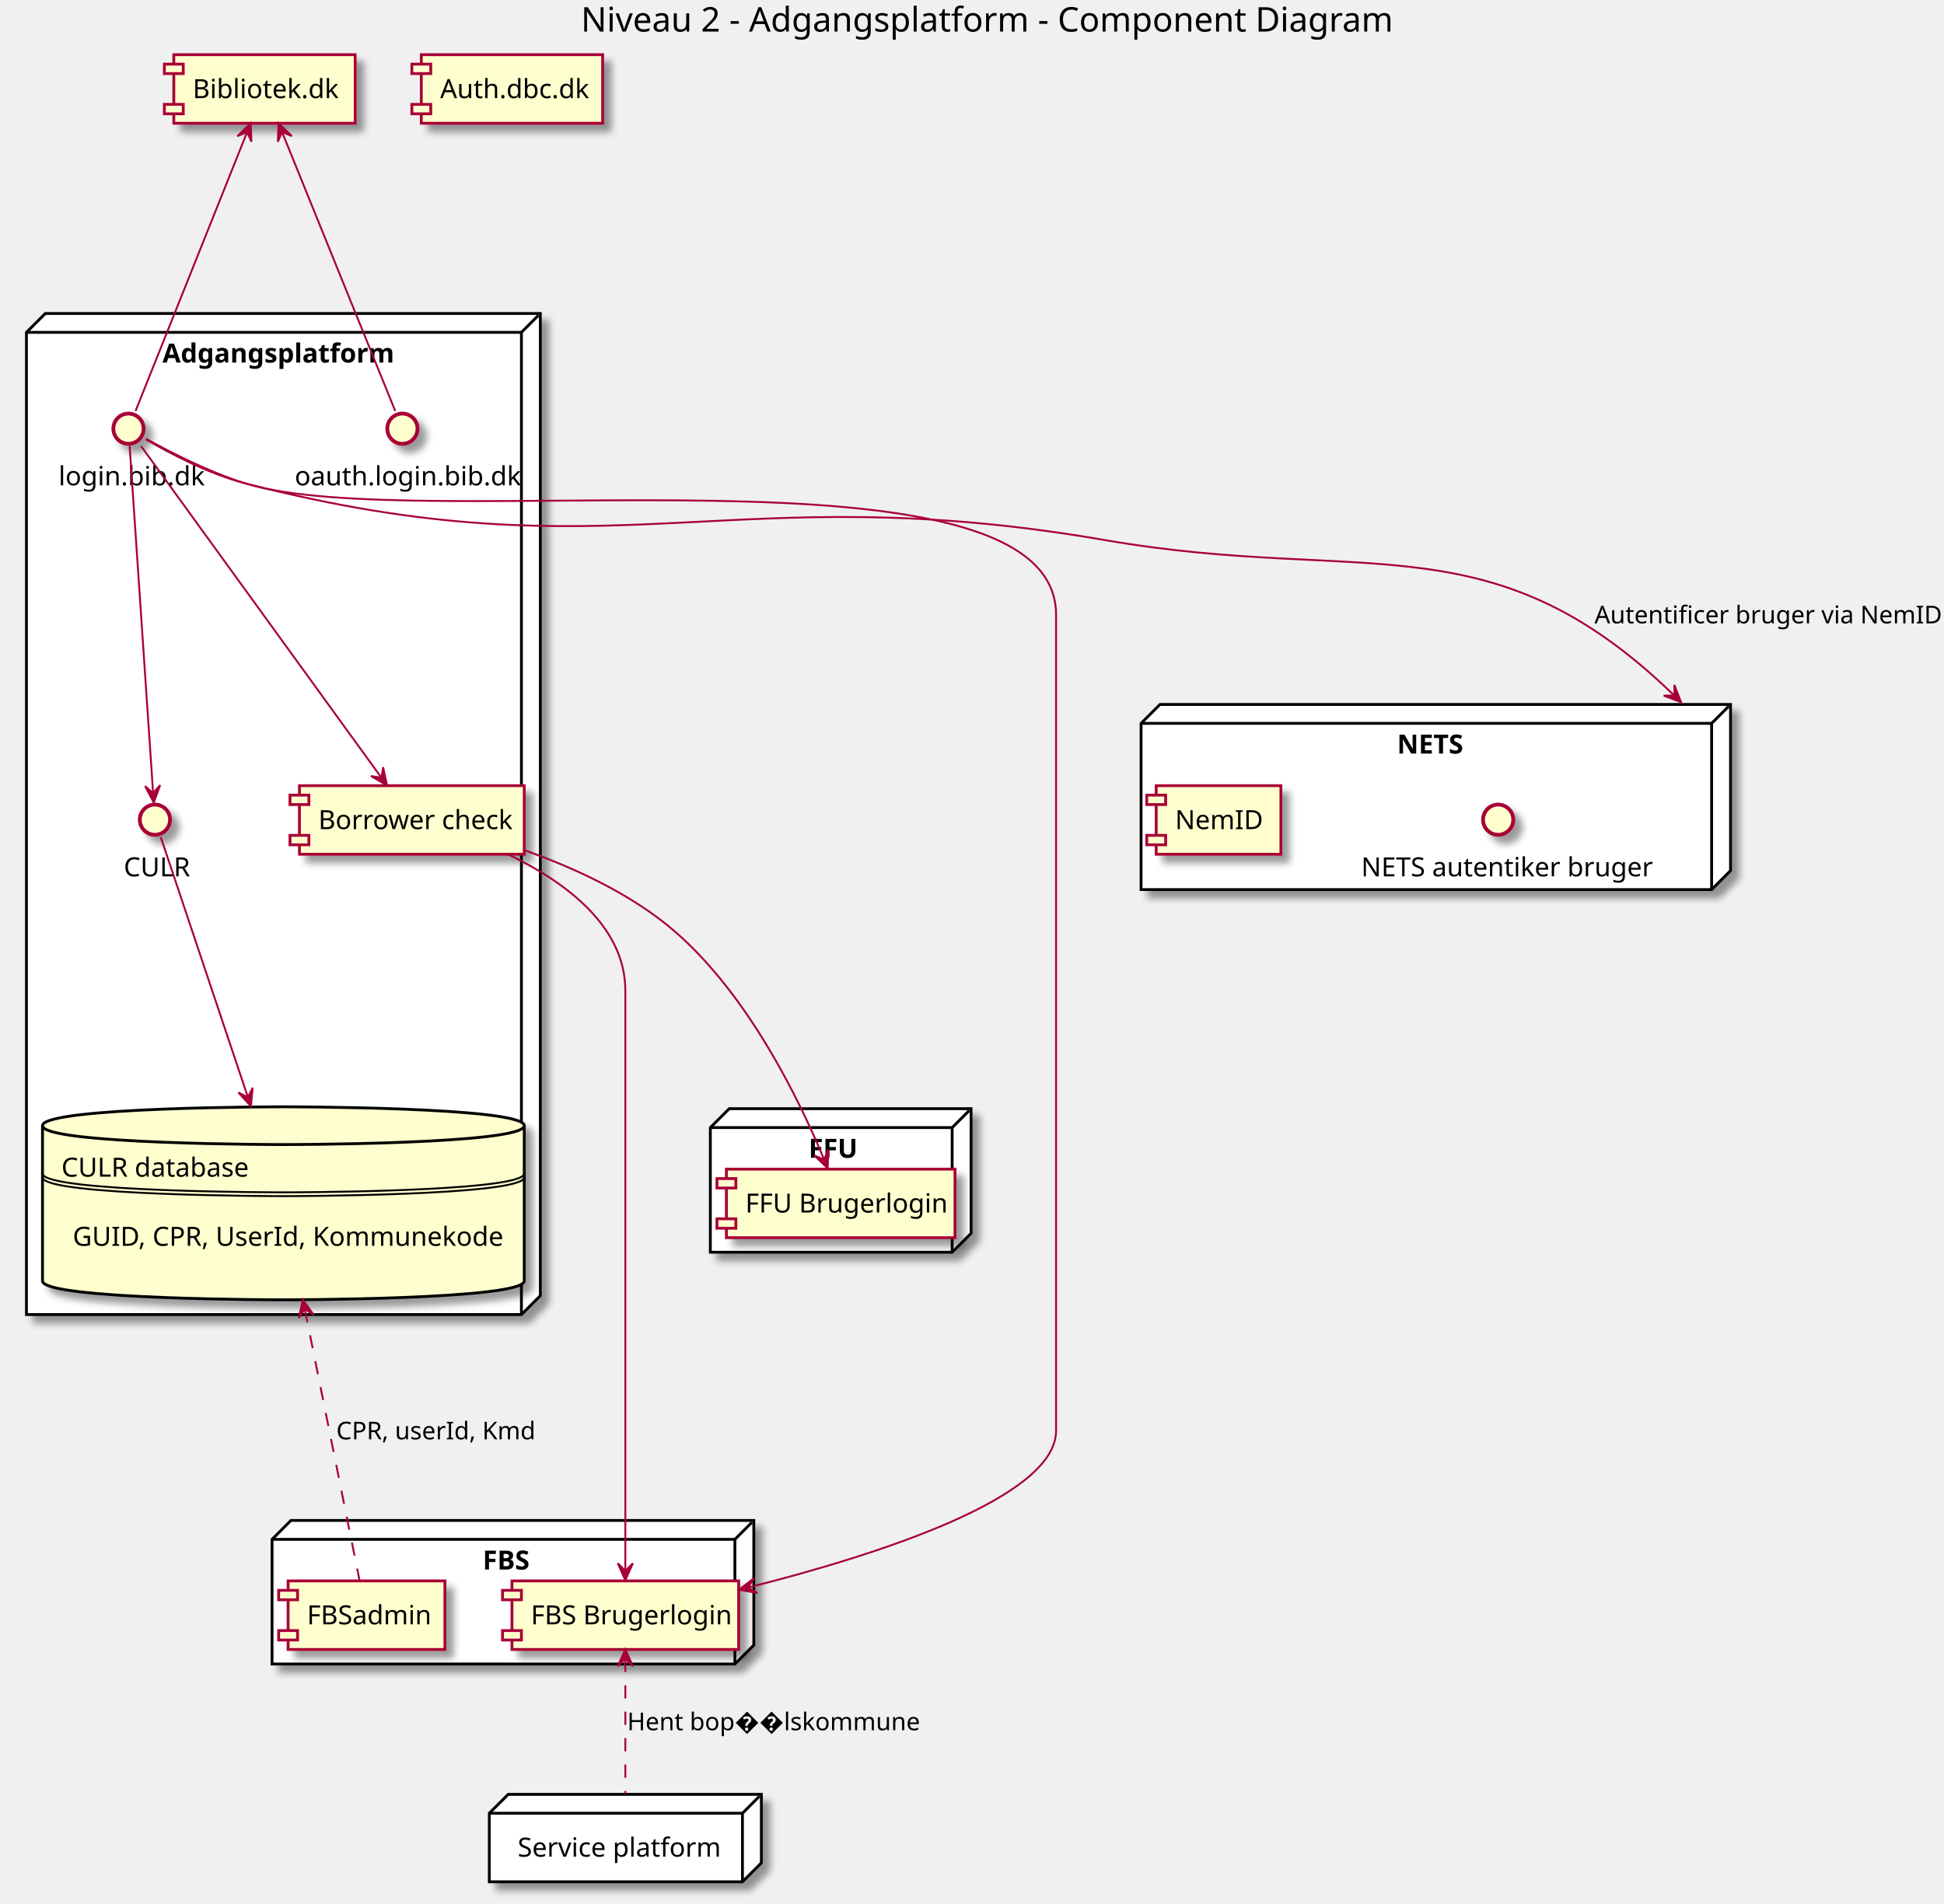
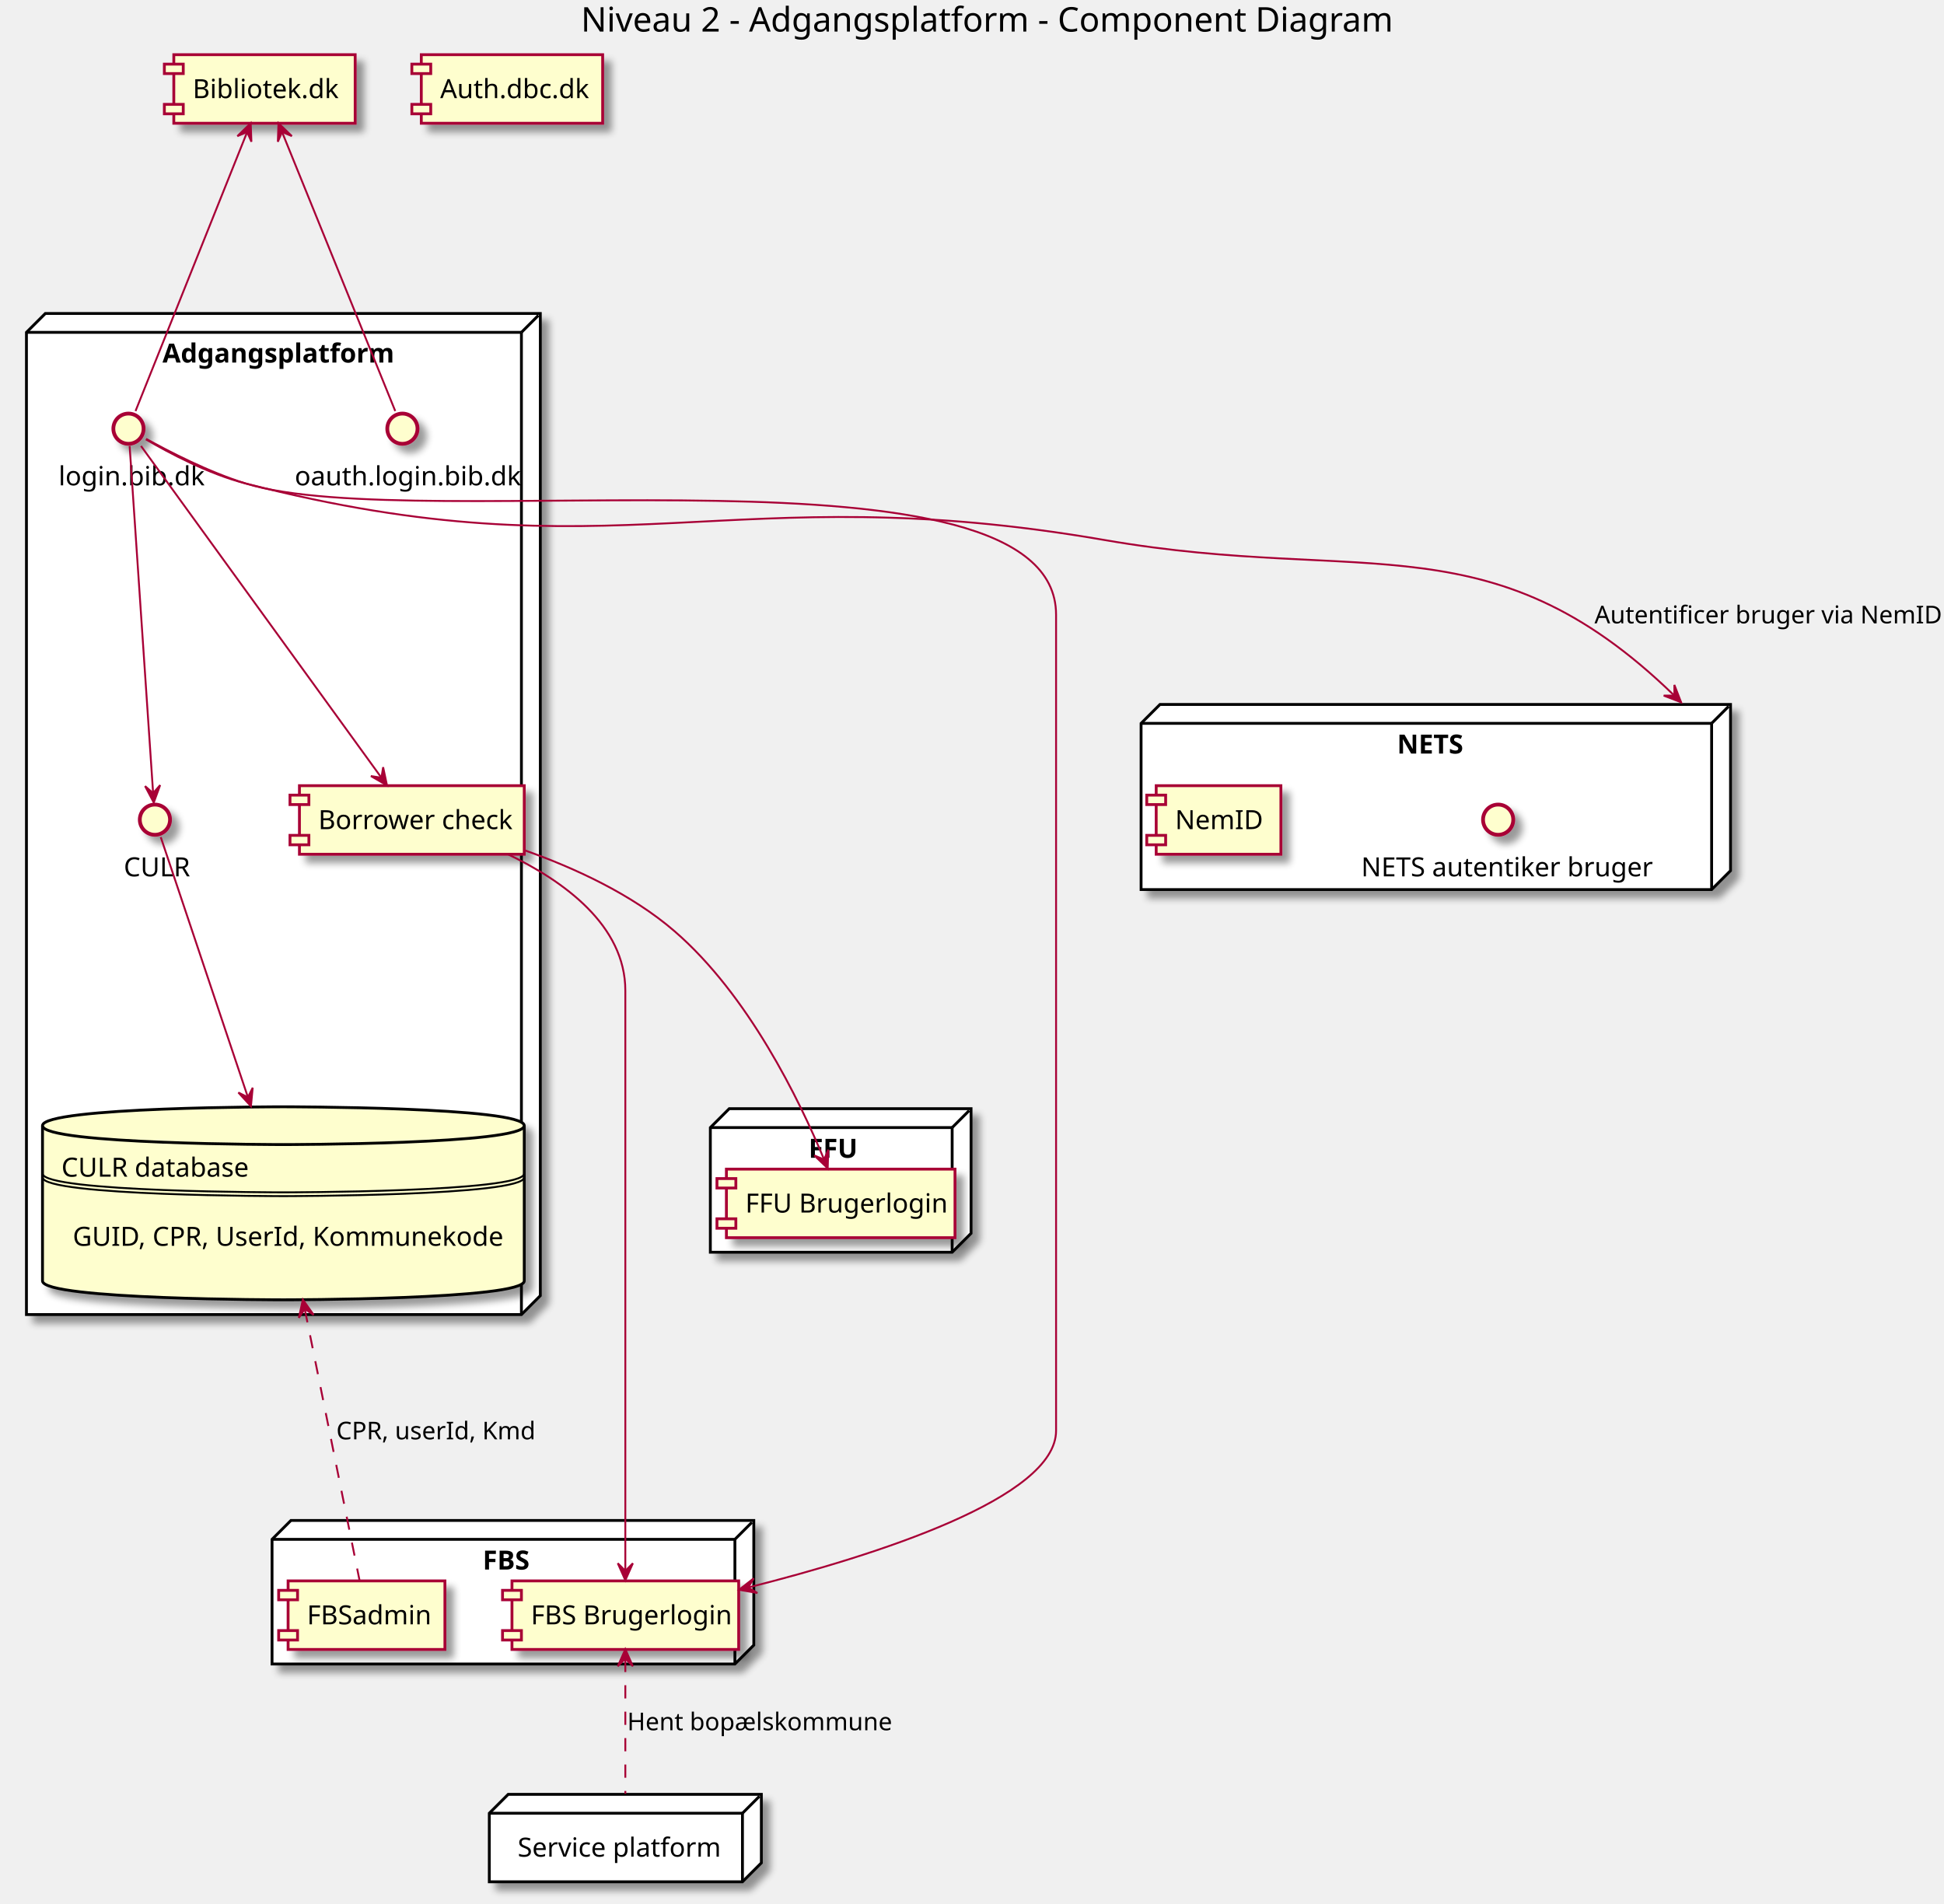
<svg xmlns="http://www.w3.org/2000/svg" contentScriptType="application/ecmascript" contentStyleType="text/css" height="1008px" preserveAspectRatio="none" style="width:1029px;height:1008px;" version="1.1" viewBox="0 0 1029 1008" width="1029px" zoomAndPan="magnify">
  <defs>
-     <filter height="300%" id="fstrmrw5dpeng" width="300%" x="-1" y="-1">
+     <filter height="300%" id="f1ke1zrh34jk2w" width="300%" x="-1" y="-1">
      <feGaussianBlur result="blurOut" stdDeviation="2.0" />
      <feColorMatrix in="blurOut" result="blurOut2" type="matrix" values="0 0 0 0 0 0 0 0 0 0 0 0 0 0 0 0 0 0 .4 0" />
      <feOffset dx="4.0" dy="4.0" in="blurOut2" result="blurOut3" />
      <feBlend in="SourceGraphic" in2="blurOut3" mode="normal" />
    </filter>
  </defs>
  <g>
    <text fill="#000000" font-family="sans-serif" font-size="18" lengthAdjust="spacingAndGlyphs" textLength="421" x="307.5" y="16.708">Niveau 2 - Adgangsplatform - Component Diagram</text>
-     <polygon fill="#FFFFFF" filter="url(#fstrmrw5dpeng)" points="14,175.953,24,165.953,286,165.953,286,685.953,276,695.953,14,695.953,14,175.953" style="stroke: #000000; stroke-width: 1.5;" />
+     <polygon fill="#FFFFFF" filter="url(#f1ke1zrh34jk2w)" points="14,175.953,24,165.953,286,165.953,286,685.953,276,695.953,14,695.953,14,175.953" style="stroke: #000000; stroke-width: 1.5;" />
    <line style="stroke: #000000; stroke-width: 1.5;" x1="276" x2="285" y1="175.953" y2="166.953" />
    <line style="stroke: #000000; stroke-width: 1.5;" x1="14" x2="276" y1="175.953" y2="175.953" />
    <line style="stroke: #000000; stroke-width: 1.5;" x1="276" x2="276" y1="175.953" y2="695.953" />
    <text fill="#000000" font-family="sans-serif" font-size="14" font-weight="bold" lengthAdjust="spacingAndGlyphs" textLength="120" x="86" y="191.948">Adgangsplatform</text>
-     <polygon fill="#FFFFFF" filter="url(#fstrmrw5dpeng)" points="144,814.953,154,804.953,399,804.953,399,870.953,389,880.953,144,880.953,144,814.953" style="stroke: #000000; stroke-width: 1.5;" />
+     <polygon fill="#FFFFFF" filter="url(#f1ke1zrh34jk2w)" points="144,814.953,154,804.953,399,804.953,399,870.953,389,880.953,144,880.953,144,814.953" style="stroke: #000000; stroke-width: 1.5;" />
    <line style="stroke: #000000; stroke-width: 1.5;" x1="389" x2="398" y1="814.953" y2="805.953" />
    <line style="stroke: #000000; stroke-width: 1.5;" x1="144" x2="389" y1="814.953" y2="814.953" />
    <line style="stroke: #000000; stroke-width: 1.5;" x1="389" x2="389" y1="814.953" y2="880.953" />
    <text fill="#000000" font-family="sans-serif" font-size="14" font-weight="bold" lengthAdjust="spacingAndGlyphs" textLength="24" x="255.5" y="830.948">FBS</text>
-     <polygon fill="#FFFFFF" filter="url(#fstrmrw5dpeng)" points="376,596.953,386,586.953,514,586.953,514,652.953,504,662.953,376,662.953,376,596.953" style="stroke: #000000; stroke-width: 1.5;" />
+     <polygon fill="#FFFFFF" filter="url(#f1ke1zrh34jk2w)" points="376,596.953,386,586.953,514,586.953,514,652.953,504,662.953,376,662.953,376,596.953" style="stroke: #000000; stroke-width: 1.5;" />
    <line style="stroke: #000000; stroke-width: 1.5;" x1="504" x2="513" y1="596.953" y2="587.953" />
    <line style="stroke: #000000; stroke-width: 1.5;" x1="376" x2="504" y1="596.953" y2="596.953" />
    <line style="stroke: #000000; stroke-width: 1.5;" x1="504" x2="504" y1="596.953" y2="662.953" />
    <text fill="#000000" font-family="sans-serif" font-size="14" font-weight="bold" lengthAdjust="spacingAndGlyphs" textLength="26" x="428" y="612.948">FFU</text>
-     <polygon fill="#FFFFFF" filter="url(#fstrmrw5dpeng)" points="604,382.953,614,372.953,916,372.953,916,460.953,906,470.953,604,470.953,604,382.953" style="stroke: #000000; stroke-width: 1.5;" />
+     <polygon fill="#FFFFFF" filter="url(#f1ke1zrh34jk2w)" points="604,382.953,614,372.953,916,372.953,916,460.953,906,470.953,604,470.953,604,382.953" style="stroke: #000000; stroke-width: 1.5;" />
    <line style="stroke: #000000; stroke-width: 1.5;" x1="906" x2="915" y1="382.953" y2="373.953" />
    <line style="stroke: #000000; stroke-width: 1.5;" x1="604" x2="906" y1="382.953" y2="382.953" />
    <line style="stroke: #000000; stroke-width: 1.5;" x1="906" x2="906" y1="382.953" y2="470.953" />
    <text fill="#000000" font-family="sans-serif" font-size="14" font-weight="bold" lengthAdjust="spacingAndGlyphs" textLength="33" x="739.5" y="398.948">NETS</text>
-     <ellipse cx="68" cy="226.953" fill="#FEFECE" filter="url(#fstrmrw5dpeng)" rx="8" ry="8" style="stroke: #A80036; stroke-width: 2.0;" />
+     <ellipse cx="68" cy="226.953" fill="#FEFECE" filter="url(#f1ke1zrh34jk2w)" rx="8" ry="8" style="stroke: #A80036; stroke-width: 2.0;" />
    <text fill="#000000" font-family="sans-serif" font-size="14" lengthAdjust="spacingAndGlyphs" textLength="74" x="31" y="256.948">login.bib.dk</text>
-     <ellipse cx="213" cy="226.953" fill="#FEFECE" filter="url(#fstrmrw5dpeng)" rx="8" ry="8" style="stroke: #A80036; stroke-width: 2.0;" />
+     <ellipse cx="213" cy="226.953" fill="#FEFECE" filter="url(#f1ke1zrh34jk2w)" rx="8" ry="8" style="stroke: #A80036; stroke-width: 2.0;" />
    <text fill="#000000" font-family="sans-serif" font-size="14" lengthAdjust="spacingAndGlyphs" textLength="114" x="156" y="256.948">oauth.login.bib.dk</text>
-     <ellipse cx="82" cy="433.953" fill="#FEFECE" filter="url(#fstrmrw5dpeng)" rx="8" ry="8" style="stroke: #A80036; stroke-width: 2.0;" />
+     <ellipse cx="82" cy="433.953" fill="#FEFECE" filter="url(#f1ke1zrh34jk2w)" rx="8" ry="8" style="stroke: #A80036; stroke-width: 2.0;" />
    <text fill="#000000" font-family="sans-serif" font-size="14" lengthAdjust="spacingAndGlyphs" textLength="33" x="65.5" y="463.948">CULR</text>
-     <path d="M22.5,595.953 C22.5,585.953 150,585.953 150,585.953 C150,585.953 277.5,585.953 277.5,595.953 L277.5,678.141 C277.5,688.141 150,688.141 150,688.141 C150,688.141 22.5,688.141 22.5,678.141 L22.5,595.953 " fill="#FEFECE" filter="url(#fstrmrw5dpeng)" style="stroke: #000000; stroke-width: 1.5;" />
+     <path d="M22.5,595.953 C22.5,585.953 150,585.953 150,585.953 C150,585.953 277.5,585.953 277.5,595.953 L277.5,678.141 C277.5,688.141 150,688.141 150,688.141 C150,688.141 22.5,688.141 22.5,678.141 L22.5,595.953 " fill="#FEFECE" filter="url(#f1ke1zrh34jk2w)" style="stroke: #000000; stroke-width: 1.5;" />
    <path d="M22.5,595.953 C22.5,605.953 150,605.953 150,605.953 C150,605.953 277.5,605.953 277.5,595.953 " fill="none" style="stroke: #000000; stroke-width: 1.5;" />
    <text fill="#000000" font-family="sans-serif" font-size="14" lengthAdjust="spacingAndGlyphs" textLength="94" x="32.5" y="622.948">CULR database</text>
    <path d="M22.5,621.25 C22.5,631.25 150,631.25 150,631.25 C150,631.25 277.5,631.25 277.5,621.25 " fill="none" style="stroke: #000000; stroke-width: 1.0;" />
    <path d="M22.5,623.25 C22.5,633.25 150,633.25 150,633.25 C150,633.25 277.5,633.25 277.5,623.25 " fill="none" style="stroke: #000000; stroke-width: 1.0;" />
    <text fill="#000000" font-family="sans-serif" font-size="14" lengthAdjust="spacingAndGlyphs" textLength="0" x="42.5" y="643.245" />
    <text fill="#000000" font-family="sans-serif" font-size="14" lengthAdjust="spacingAndGlyphs" textLength="223" x="38.5" y="659.542">GUID, CPR, UserId, Kommunekode</text>
    <text fill="#000000" font-family="sans-serif" font-size="14" lengthAdjust="spacingAndGlyphs" textLength="0" x="42.5" y="675.839" />
-     <rect fill="#FEFECE" filter="url(#fstrmrw5dpeng)" height="36.297" style="stroke: #A80036; stroke-width: 1.5;" width="119" x="158.5" y="415.953" />
+     <rect fill="#FEFECE" filter="url(#f1ke1zrh34jk2w)" height="36.297" style="stroke: #A80036; stroke-width: 1.5;" width="119" x="158.5" y="415.953" />
    <rect fill="#FEFECE" height="5" style="stroke: #A80036; stroke-width: 1.5;" width="10" x="153.5" y="420.953" />
    <rect fill="#FEFECE" height="5" style="stroke: #A80036; stroke-width: 1.5;" width="10" x="153.5" y="442.25" />
    <text fill="#000000" font-family="sans-serif" font-size="14" lengthAdjust="spacingAndGlyphs" textLength="99" x="168.5" y="438.948">Borrower check</text>
-     <rect fill="#FEFECE" filter="url(#fstrmrw5dpeng)" height="36.297" style="stroke: #A80036; stroke-width: 1.5;" width="83" x="152.5" y="836.953" />
+     <rect fill="#FEFECE" filter="url(#f1ke1zrh34jk2w)" height="36.297" style="stroke: #A80036; stroke-width: 1.5;" width="83" x="152.5" y="836.953" />
    <rect fill="#FEFECE" height="5" style="stroke: #A80036; stroke-width: 1.5;" width="10" x="147.5" y="841.953" />
    <rect fill="#FEFECE" height="5" style="stroke: #A80036; stroke-width: 1.5;" width="10" x="147.5" y="863.25" />
    <text fill="#000000" font-family="sans-serif" font-size="14" lengthAdjust="spacingAndGlyphs" textLength="63" x="162.5" y="859.948">FBSadmin</text>
-     <rect fill="#FEFECE" filter="url(#fstrmrw5dpeng)" height="36.297" style="stroke: #A80036; stroke-width: 1.5;" width="120" x="271" y="836.953" />
+     <rect fill="#FEFECE" filter="url(#f1ke1zrh34jk2w)" height="36.297" style="stroke: #A80036; stroke-width: 1.5;" width="120" x="271" y="836.953" />
    <rect fill="#FEFECE" height="5" style="stroke: #A80036; stroke-width: 1.5;" width="10" x="266" y="841.953" />
    <rect fill="#FEFECE" height="5" style="stroke: #A80036; stroke-width: 1.5;" width="10" x="266" y="863.25" />
    <text fill="#000000" font-family="sans-serif" font-size="14" lengthAdjust="spacingAndGlyphs" textLength="100" x="281" y="859.948">FBS Brugerlogin</text>
-     <rect fill="#FEFECE" filter="url(#fstrmrw5dpeng)" height="36.297" style="stroke: #A80036; stroke-width: 1.5;" width="121" x="384.5" y="618.953" />
+     <rect fill="#FEFECE" filter="url(#f1ke1zrh34jk2w)" height="36.297" style="stroke: #A80036; stroke-width: 1.5;" width="121" x="384.5" y="618.953" />
    <rect fill="#FEFECE" height="5" style="stroke: #A80036; stroke-width: 1.5;" width="10" x="379.5" y="623.953" />
    <rect fill="#FEFECE" height="5" style="stroke: #A80036; stroke-width: 1.5;" width="10" x="379.5" y="645.25" />
    <text fill="#000000" font-family="sans-serif" font-size="14" lengthAdjust="spacingAndGlyphs" textLength="101" x="394.5" y="641.948">FFU Brugerlogin</text>
-     <ellipse cx="793" cy="433.953" fill="#FEFECE" filter="url(#fstrmrw5dpeng)" rx="8" ry="8" style="stroke: #A80036; stroke-width: 2.0;" />
+     <ellipse cx="793" cy="433.953" fill="#FEFECE" filter="url(#f1ke1zrh34jk2w)" rx="8" ry="8" style="stroke: #A80036; stroke-width: 2.0;" />
    <text fill="#000000" font-family="sans-serif" font-size="14" lengthAdjust="spacingAndGlyphs" textLength="145" x="720.5" y="463.948">NETS autentiker bruger</text>
-     <rect fill="#FEFECE" filter="url(#fstrmrw5dpeng)" height="36.297" style="stroke: #A80036; stroke-width: 1.5;" width="66" x="612" y="415.953" />
+     <rect fill="#FEFECE" filter="url(#f1ke1zrh34jk2w)" height="36.297" style="stroke: #A80036; stroke-width: 1.5;" width="66" x="612" y="415.953" />
    <rect fill="#FEFECE" height="5" style="stroke: #A80036; stroke-width: 1.5;" width="10" x="607" y="420.953" />
    <rect fill="#FEFECE" height="5" style="stroke: #A80036; stroke-width: 1.5;" width="10" x="607" y="442.25" />
    <text fill="#000000" font-family="sans-serif" font-size="14" lengthAdjust="spacingAndGlyphs" textLength="46" x="622" y="438.948">NemID</text>
-     <polygon fill="#FFFFFF" filter="url(#fstrmrw5dpeng)" points="259,959.953,269,949.953,403,949.953,403,986.25,393,996.25,259,996.25,259,959.953" style="stroke: #000000; stroke-width: 1.5;" />
+     <polygon fill="#FFFFFF" filter="url(#f1ke1zrh34jk2w)" points="259,959.953,269,949.953,403,949.953,403,986.25,393,996.25,259,996.25,259,959.953" style="stroke: #000000; stroke-width: 1.5;" />
    <line style="stroke: #000000; stroke-width: 1.5;" x1="393" x2="402" y1="959.953" y2="950.953" />
    <line style="stroke: #000000; stroke-width: 1.5;" x1="259" x2="393" y1="959.953" y2="959.953" />
    <line style="stroke: #000000; stroke-width: 1.5;" x1="393" x2="393" y1="959.953" y2="996.25" />
    <text fill="#000000" font-family="sans-serif" font-size="14" lengthAdjust="spacingAndGlyphs" textLength="104" x="274" y="982.948">Service platform</text>
-     <rect fill="#FEFECE" filter="url(#fstrmrw5dpeng)" height="36.297" style="stroke: #A80036; stroke-width: 1.5;" width="96" x="92" y="28.953" />
+     <rect fill="#FEFECE" filter="url(#f1ke1zrh34jk2w)" height="36.297" style="stroke: #A80036; stroke-width: 1.5;" width="96" x="92" y="28.953" />
    <rect fill="#FEFECE" height="5" style="stroke: #A80036; stroke-width: 1.5;" width="10" x="87" y="33.953" />
    <rect fill="#FEFECE" height="5" style="stroke: #A80036; stroke-width: 1.5;" width="10" x="87" y="55.25" />
    <text fill="#000000" font-family="sans-serif" font-size="14" lengthAdjust="spacingAndGlyphs" textLength="76" x="102" y="51.948">Bibliotek.dk</text>
-     <rect fill="#FEFECE" filter="url(#fstrmrw5dpeng)" height="36.297" style="stroke: #A80036; stroke-width: 1.5;" width="96" x="223" y="28.953" />
+     <rect fill="#FEFECE" filter="url(#f1ke1zrh34jk2w)" height="36.297" style="stroke: #A80036; stroke-width: 1.5;" width="96" x="223" y="28.953" />
    <rect fill="#FEFECE" height="5" style="stroke: #A80036; stroke-width: 1.5;" width="10" x="218" y="33.953" />
    <rect fill="#FEFECE" height="5" style="stroke: #A80036; stroke-width: 1.5;" width="10" x="218" y="55.25" />
    <text fill="#000000" font-family="sans-serif" font-size="14" lengthAdjust="spacingAndGlyphs" textLength="76" x="233" y="51.948">Auth.dbc.dk</text>
-     <path d="M149.289,69.858 C165.461,109.734 198.122,190.268 209.215,217.619 " fill="none" id="Bibliotek.dk-oauthLOGIN" style="stroke: #A80036; stroke-width: 1.0;" />
+     <path d="M149.289,69.858 C165.461,109.734 198.122,190.268 209.215,217.619 " fill="none" id="Bibliotek.dk&lt;-oauthLOGIN" style="stroke: #A80036; stroke-width: 1.0;" />
    <polygon fill="#A80036" points="147.401,65.203,147.077,75.046,149.28,69.837,154.49,72.04,147.401,65.203" style="stroke: #A80036; stroke-width: 1.0;" />
-     <path d="M130.838,69.858 C114.888,109.734 82.674,190.268 71.734,217.619 " fill="none" id="Bibliotek.dk-LOGIN" style="stroke: #A80036; stroke-width: 1.0;" />
+     <path d="M130.838,69.858 C114.888,109.734 82.674,190.268 71.734,217.619 " fill="none" id="Bibliotek.dk&lt;-LOGIN" style="stroke: #A80036; stroke-width: 1.0;" />
    <polygon fill="#A80036" points="132.7,65.203,125.644,72.074,130.843,69.845,133.071,75.045,132.7,65.203" style="stroke: #A80036; stroke-width: 1.0;" />
-     <path d="M77.337,232.326 C89.194,238.91 110.468,249.931 130,255.953 C222.29,284.407 559,228.877 559,325.453 C559,325.453 559,325.453 559,757.453 C559,793.065 463.778,823.368 396.409,840.351 " fill="none" id="LOGIN-FBSU" style="stroke: #A80036; stroke-width: 1.0;" />
+     <path d="M77.337,232.326 C89.194,238.91 110.468,249.931 130,255.953 C222.29,284.407 559,228.877 559,325.453 C559,325.453 559,325.453 559,757.453 C559,793.065 463.778,823.368 396.409,840.351 " fill="none" id="LOGIN-&gt;FBSU" style="stroke: #A80036; stroke-width: 1.0;" />
    <polygon fill="#A80036" points="391.203,841.651,400.904,843.352,396.054,840.44,398.965,835.59,391.203,841.651" style="stroke: #A80036; stroke-width: 1.0;" />
-     <path d="M331,878.176 C331,898.861 331,928.972 331,949.674 " fill="none" id="FBSU-SERPLAT" style="stroke: #A80036; stroke-width: 1.0; stroke-dasharray: 7.0,7.0;" />
+     <path d="M331,878.176 C331,898.861 331,928.972 331,949.674 " fill="none" id="FBSU&lt;-SERPLAT" style="stroke: #A80036; stroke-width: 1.0; stroke-dasharray: 7.0,7.0;" />
    <polygon fill="#A80036" points="331,873.132,327,882.132,331,878.132,335,882.132,331,873.132" style="stroke: #A80036; stroke-width: 1.0;" />
-     <text fill="#000000" font-family="sans-serif" font-size="13" lengthAdjust="spacingAndGlyphs" textLength="149" x="332" y="916.02">Hent bop��lskommune</text>
-     <path d="M74.639,236.115 C96.884,266.813 169.22,366.636 201.815,411.617 " fill="none" id="LOGIN-BORCHK" style="stroke: #A80036; stroke-width: 1.0;" />
+     <text fill="#000000" font-family="sans-serif" font-size="13" lengthAdjust="spacingAndGlyphs" textLength="134" x="332" y="916.02">Hent bopælskommune</text>
+     <path d="M74.639,236.115 C96.884,266.813 169.22,366.636 201.815,411.617 " fill="none" id="LOGIN-&gt;BORCHK" style="stroke: #A80036; stroke-width: 1.0;" />
    <polygon fill="#A80036" points="204.842,415.795,202.8,406.16,201.908,411.746,196.322,410.855,204.842,415.795" style="stroke: #A80036; stroke-width: 1.0;" />
-     <path d="M268.221,451.96 C298.401,466.351 331,489.894 331,524.453 C331,524.453 331,524.453 331,757.453 C331,782.781 331,811.81 331,831.56 " fill="none" id="BORCHK-FBSU" style="stroke: #A80036; stroke-width: 1.0;" />
+     <path d="M268.221,451.96 C298.401,466.351 331,489.894 331,524.453 C331,524.453 331,524.453 331,757.453 C331,782.781 331,811.81 331,831.56 " fill="none" id="BORCHK-&gt;FBSU" style="stroke: #A80036; stroke-width: 1.0;" />
    <polygon fill="#A80036" points="331,836.624,335,827.624,331,831.624,327,827.624,331,836.624" style="stroke: #A80036; stroke-width: 1.0;" />
-     <path d="M277.623,450.131 C304.068,459.474 334.272,473.345 357,492.953 C396.167,526.743 423.166,582.418 436.151,613.719 " fill="none" id="BORCHK-FFUU" style="stroke: #A80036; stroke-width: 1.0;" />
+     <path d="M277.623,450.131 C304.068,459.474 334.272,473.345 357,492.953 C396.167,526.743 423.166,582.418 436.151,613.719 " fill="none" id="BORCHK-&gt;FFUU" style="stroke: #A80036; stroke-width: 1.0;" />
    <polygon fill="#A80036" points="438.115,618.526,438.414,608.682,436.224,613.897,431.009,611.707,438.115,618.526" style="stroke: #A80036; stroke-width: 1.0;" />
-     <path d="M68.62,236.115 C70.829,268.779 78.331,379.704 81.026,419.552 " fill="none" id="LOGIN-CULR" style="stroke: #A80036; stroke-width: 1.0;" />
+     <path d="M68.62,236.115 C70.829,268.779 78.331,379.704 81.026,419.552 " fill="none" id="LOGIN-&gt;CULR" style="stroke: #A80036; stroke-width: 1.0;" />
    <polygon fill="#A80036" points="81.388,424.897,84.771,415.648,81.05,419.909,76.789,416.188,81.388,424.897" style="stroke: #A80036; stroke-width: 1.0;" />
-     <path d="M85.099,443.203 C93.112,467.124 115.02,532.527 131.176,580.758 " fill="none" id="CULR-CULRdb" style="stroke: #A80036; stroke-width: 1.0;" />
+     <path d="M85.099,443.203 C93.112,467.124 115.02,532.527 131.176,580.758 " fill="none" id="CULR-&gt;CULRdb" style="stroke: #A80036; stroke-width: 1.0;" />
    <polygon fill="#A80036" points="132.82,585.664,133.754,575.86,131.231,580.923,126.168,578.401,132.82,585.664" style="stroke: #A80036; stroke-width: 1.0;" />
-     <path d="M161.349,693.183 C170.935,740.677 184.077,805.787 190.362,836.931 " fill="none" id="CULRdb-FBSA" style="stroke: #A80036; stroke-width: 1.0; stroke-dasharray: 7.0,7.0;" />
+     <path d="M161.349,693.183 C170.935,740.677 184.077,805.787 190.362,836.931 " fill="none" id="CULRdb&lt;-FBSA" style="stroke: #A80036; stroke-width: 1.0; stroke-dasharray: 7.0,7.0;" />
    <polygon fill="#A80036" points="160.316,688.064,158.176,697.678,161.305,692.966,166.018,696.095,160.316,688.064" style="stroke: #A80036; stroke-width: 1.0;" />
    <text fill="#000000" font-family="sans-serif" font-size="13" lengthAdjust="spacingAndGlyphs" textLength="101" x="178" y="762.02">CPR, userId, Kmd</text>
-     <path d="M77.251,232.627 C89.022,239.522 110.205,250.863 130,255.953 C326.277,306.421 385.309,251.382 585,285.953 C654.659,298.012 706.23,294.703 752.85,300.908 C776.161,304.011 798.233,309.493 820.711,320.463 C831.95,325.949 843.29,332.806 854.936,341.425 C860.759,345.734 866.659,350.484 872.661,355.722 C875.662,358.342 878.689,361.083 881.744,363.953 C883.272,365.388 884.807,366.855 886.349,368.354 C887.121,369.104 887.894,369.863 888.669,370.629 C889.056,371.012 889.444,371.397 889.833,371.785 " fill="none" id="LOGIN-NETS" style="stroke: #A80036; stroke-width: 1.0;" />
+     <path d="M77.251,232.627 C89.022,239.522 110.205,250.863 130,255.953 C326.277,306.421 385.309,251.382 585,285.953 C654.659,298.012 706.23,294.703 752.85,300.908 C776.161,304.011 798.233,309.493 820.711,320.463 C831.95,325.949 843.29,332.806 854.936,341.425 C860.759,345.734 866.659,350.484 872.661,355.722 C875.662,358.342 878.689,361.083 881.744,363.953 C883.272,365.388 884.807,366.855 886.349,368.354 C887.121,369.104 887.894,369.863 888.669,370.629 C889.056,371.012 889.444,371.397 889.833,371.785 " fill="none" id="LOGIN-&gt;NETS" style="stroke: #A80036; stroke-width: 1.0;" />
    <polygon fill="#A80036" points="889.833,371.785,886.284,362.598,886.292,368.255,880.635,368.263,889.833,371.785" style="stroke: #A80036; stroke-width: 1.0;" />
    <text fill="#000000" font-family="sans-serif" font-size="13" lengthAdjust="spacingAndGlyphs" textLength="173" x="844" y="330.02">Autentificer bruger via NemID</text>
  </g>
</svg>
